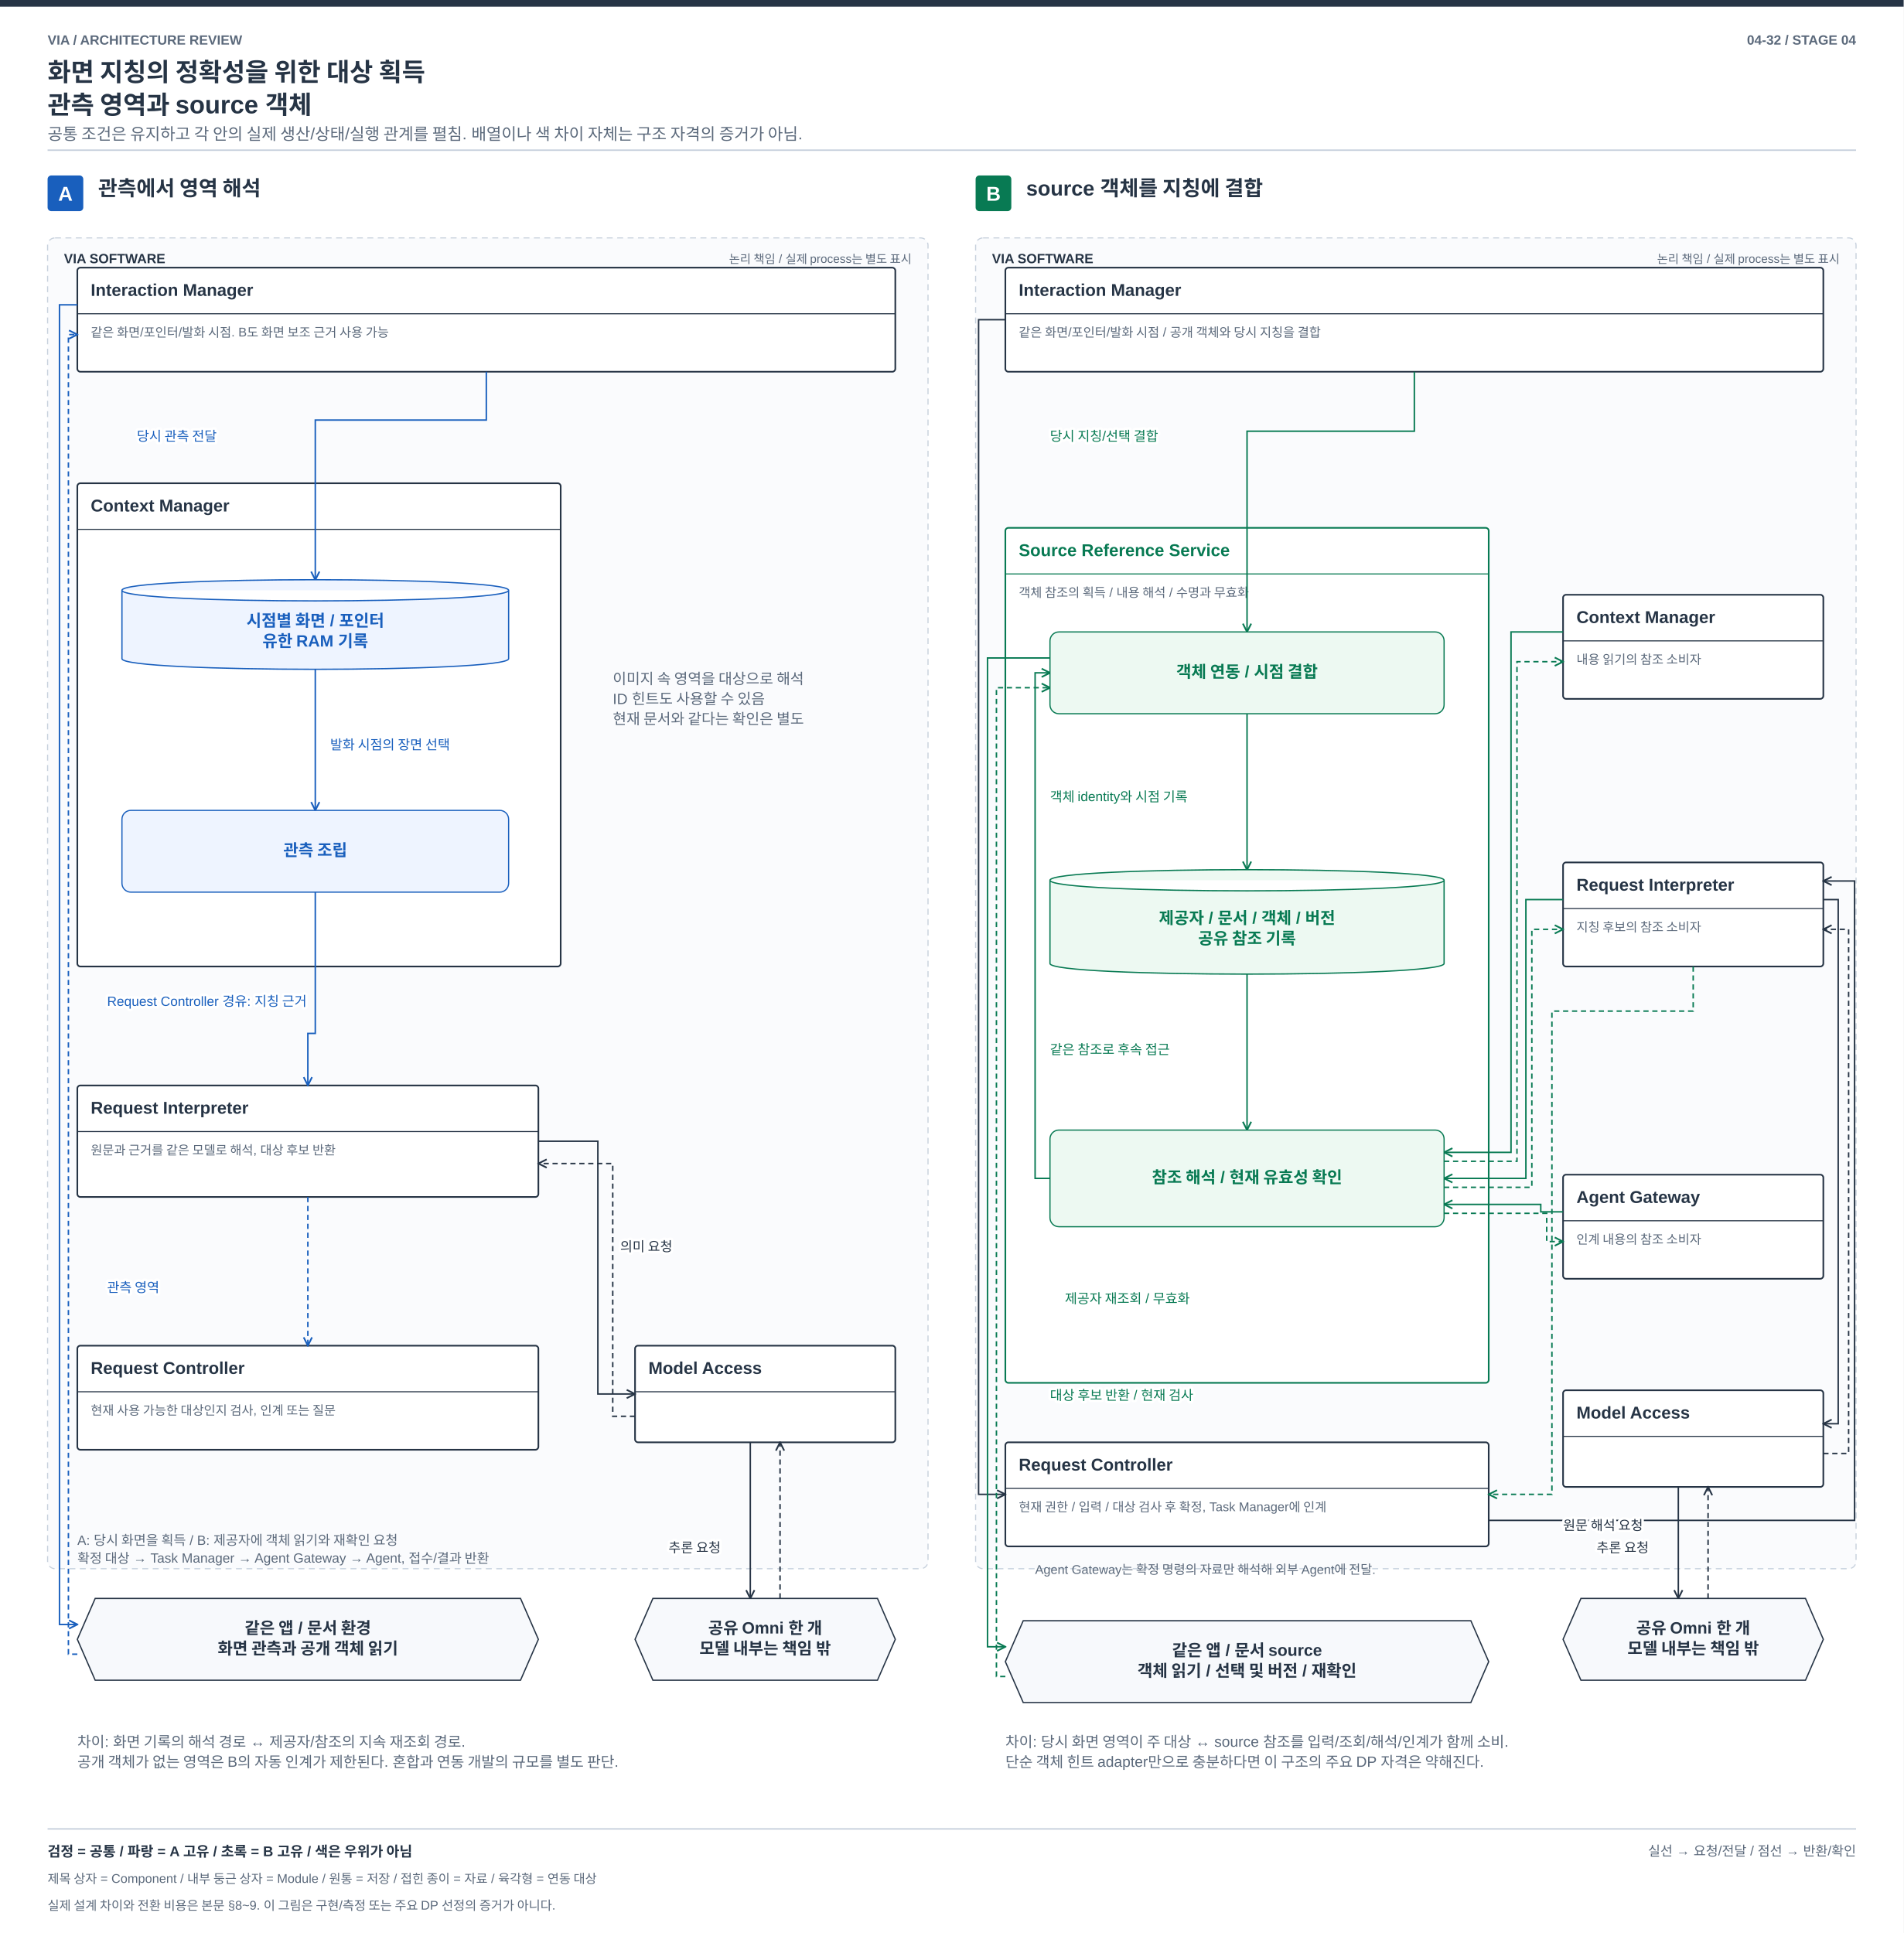
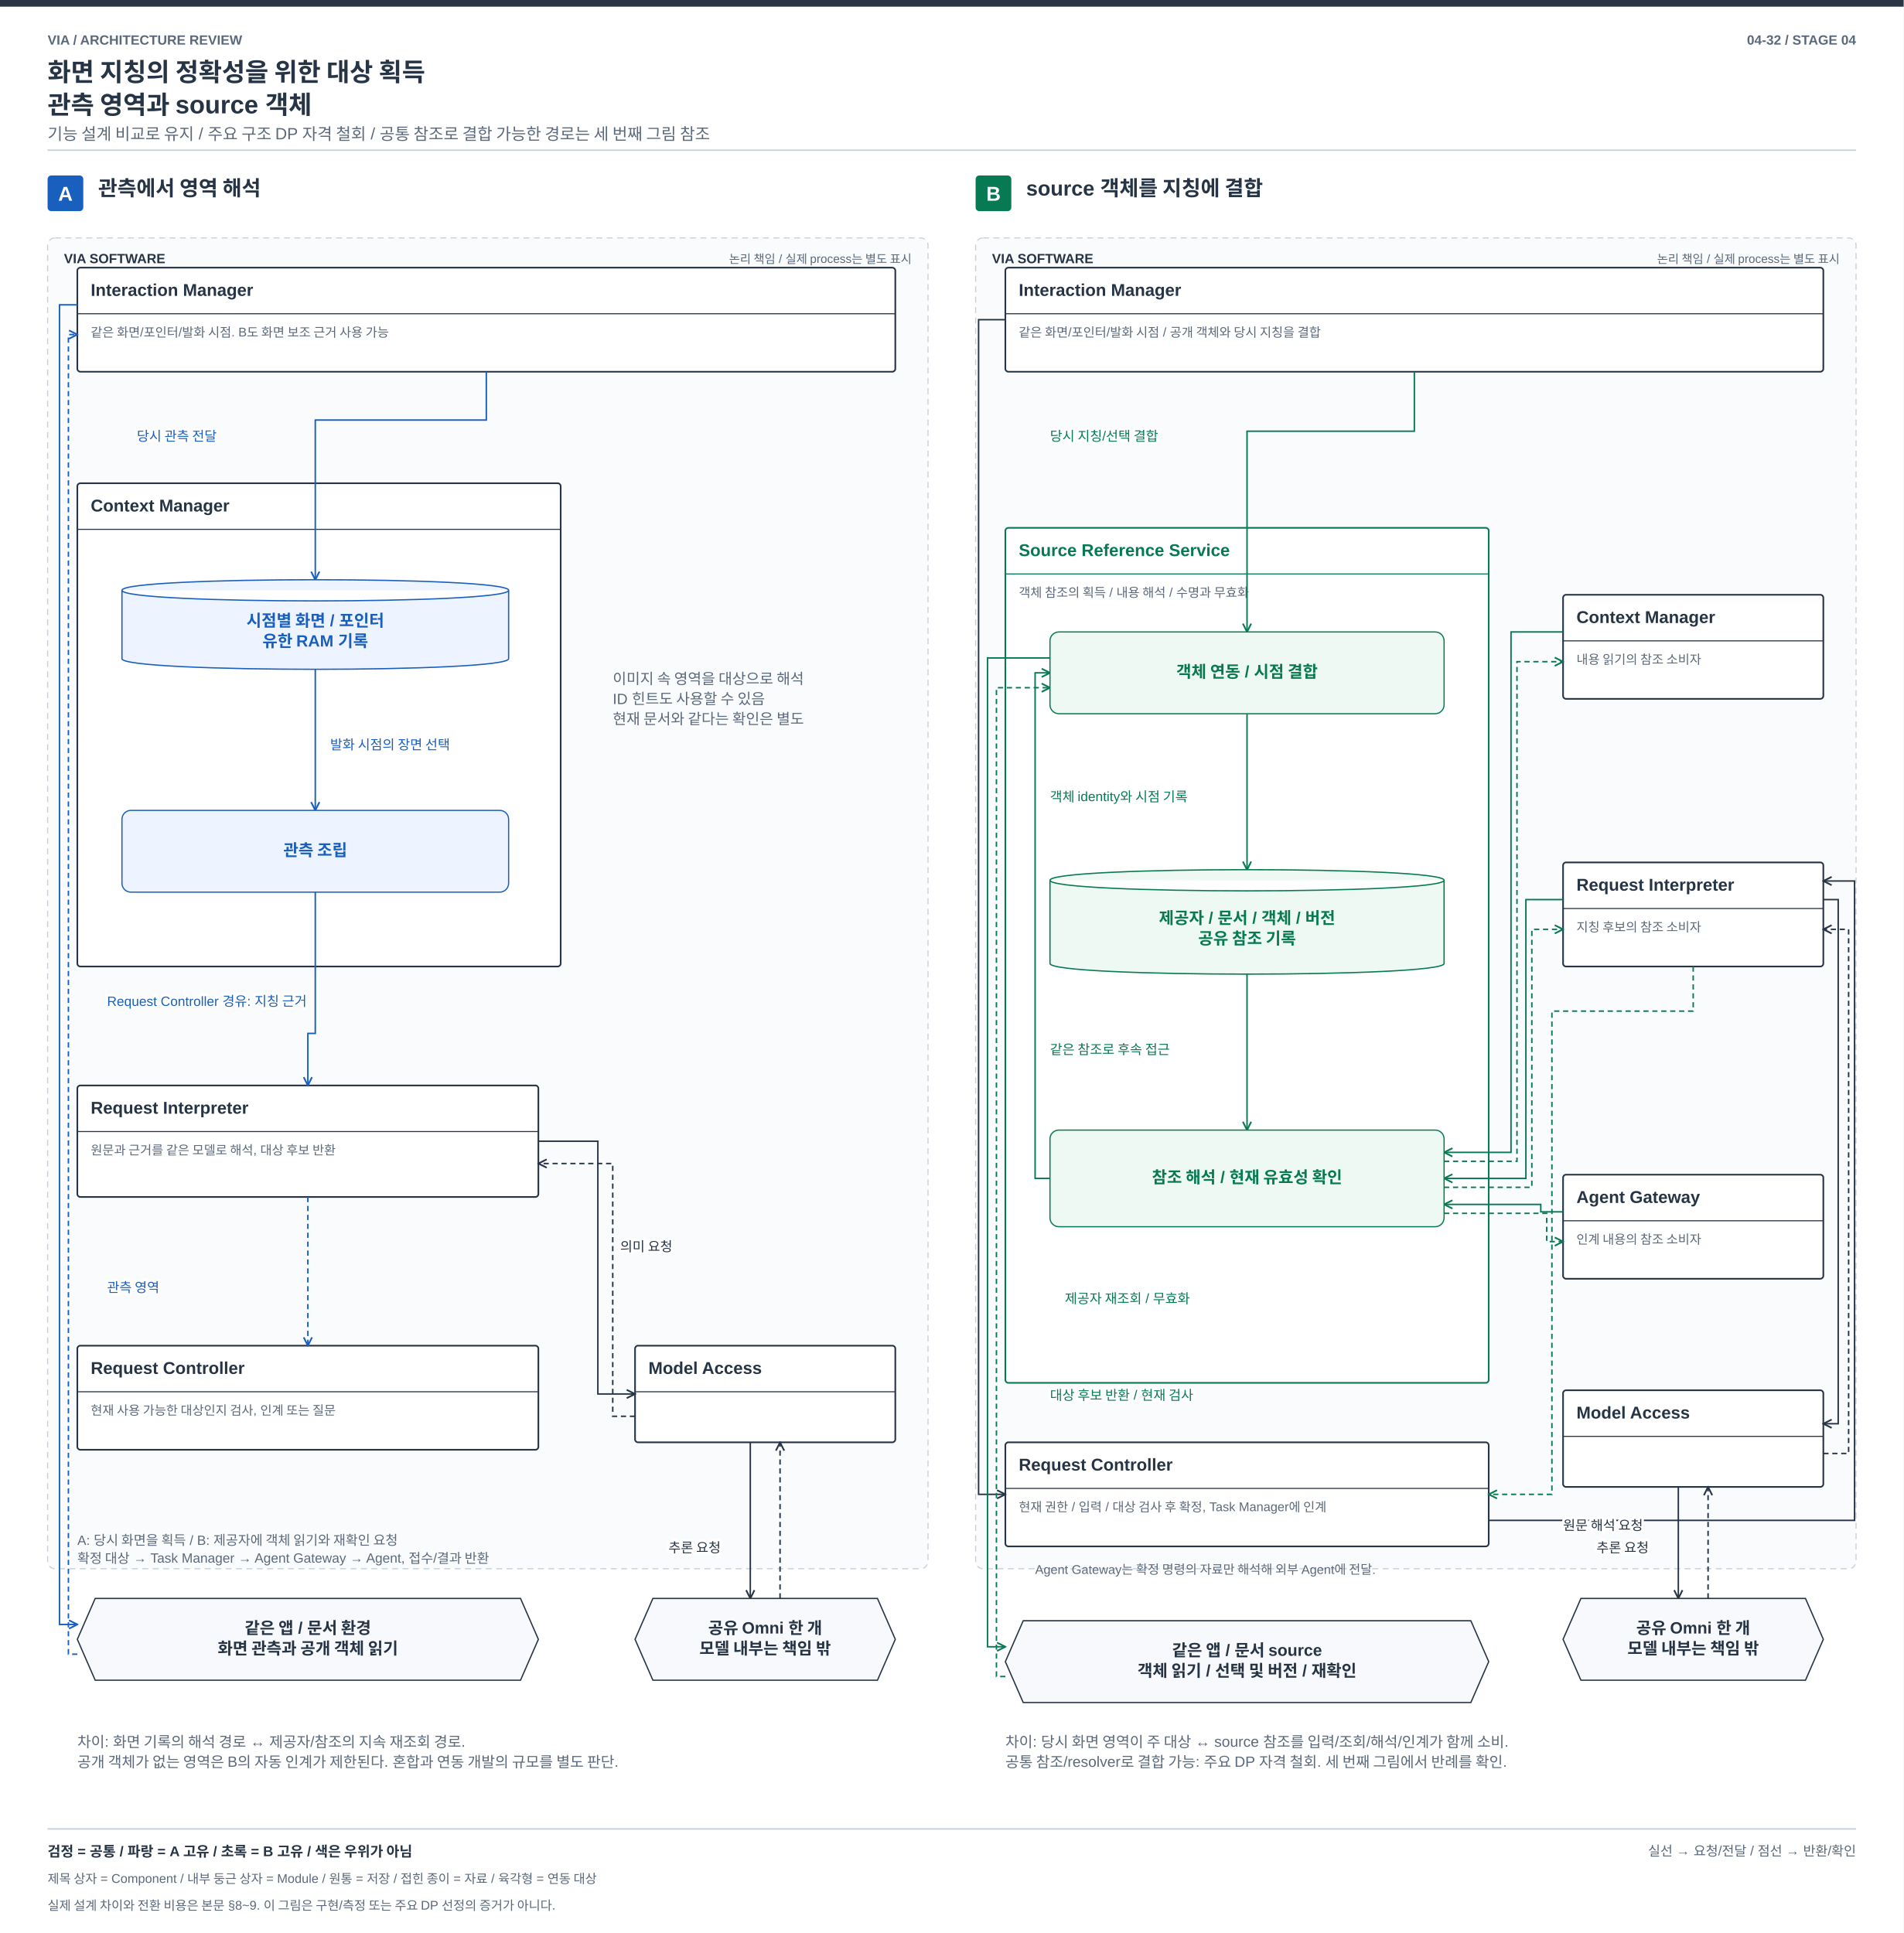
<svg xmlns="http://www.w3.org/2000/svg" width="2560" height="2600" viewBox="0 0 2560 2600" role="img" aria-labelledby="title">
  <defs>
    <marker id="a263445" viewBox="0 0 10 10" refX="9" refY="5" markerWidth="7" markerHeight="7" orient="auto-start-reverse">
      <path d="M1 1L9 5L1 9" fill="none" stroke="#263445" stroke-width="1.6" />
    </marker>
    <marker id="a195FBD" viewBox="0 0 10 10" refX="9" refY="5" markerWidth="7" markerHeight="7" orient="auto-start-reverse">
      <path d="M1 1L9 5L1 9" fill="none" stroke="#195FBD" stroke-width="1.6" />
    </marker>
    <marker id="a087A53" viewBox="0 0 10 10" refX="9" refY="5" markerWidth="7" markerHeight="7" orient="auto-start-reverse">
      <path d="M1 1L9 5L1 9" fill="none" stroke="#087A53" stroke-width="1.6" />
    </marker>
  </defs>
  <rect width="2560" height="2600" fill="white" />
  <g font-family="Arial, Apple SD Gothic Neo, Malgun Gothic, sans-serif">
    <rect id="e1" x="0" y="0" width="2560" height="9" rx="0" fill="#263445" stroke="none" stroke-width="1.5" />
    <rect id="e7" x="64" y="236" width="48" height="48" rx="5" fill="#195FBD" stroke="none" stroke-width="1.5" />
    <rect id="Avia" x="64" y="320" width="1184" height="1790" rx="10" fill="#FAFBFD" stroke="#C7D1DD" stroke-width="1.5" stroke-dasharray="8 6" />
    <rect id="e41" x="1312" y="236" width="48" height="48" rx="5" fill="#087A53" stroke="none" stroke-width="1.5" />
    <rect id="Bvia" x="1312" y="320" width="1184" height="1790" rx="10" fill="#FAFBFD" stroke="#C7D1DD" stroke-width="1.5" stroke-dasharray="8 6" />
    <g id="Ainput" data-component="true">
      <rect x="104" y="360" width="1100" height="140" rx="4" fill="white" stroke="#263445" stroke-width="2.2" />
      <path d="M104 422H1204" stroke="#263445" stroke-width="1.4" />
      <text x="122" y="398.0" text-anchor="start" font-size="23" font-weight="700" fill="#263445">Interaction Manager</text>
      <text x="122" y="453.0" text-anchor="start" font-size="17" font-weight="400" fill="#5B697B">같은 화면/포인터/발화 시점. B도 화면 보조 근거 사용 가능</text>
    </g>
    <g id="Acm" data-component="true">
      <rect x="104" y="650" width="650" height="650" rx="4" fill="white" stroke="#263445" stroke-width="2.2" />
      <path d="M104 712H754" stroke="#263445" stroke-width="1.4" />
      <text x="122" y="688.0" text-anchor="start" font-size="23" font-weight="700" fill="#263445">Context Manager</text>
    </g>
    <g id="Ari" data-component="true">
      <rect x="104" y="1460" width="620" height="150" rx="4" fill="white" stroke="#263445" stroke-width="2.2" />
      <path d="M104 1522H724" stroke="#263445" stroke-width="1.4" />
      <text x="122" y="1498.0" text-anchor="start" font-size="23" font-weight="700" fill="#263445">Request Interpreter</text>
      <text x="122" y="1553.0" text-anchor="start" font-size="17" font-weight="400" fill="#5B697B">원문과 근거를 같은 모델로 해석, 대상 후보 반환</text>
    </g>
    <g id="Ama" data-component="true">
      <rect x="854" y="1810" width="350" height="130" rx="4" fill="white" stroke="#263445" stroke-width="2.2" />
      <path d="M854 1872H1204" stroke="#263445" stroke-width="1.4" />
      <text x="872" y="1848.0" text-anchor="start" font-size="23" font-weight="700" fill="#263445">Model Access</text>
    </g>
    <g id="Arc" data-component="true">
      <rect x="104" y="1810" width="620" height="140" rx="4" fill="white" stroke="#263445" stroke-width="2.2" />
      <path d="M104 1872H724" stroke="#263445" stroke-width="1.4" />
      <text x="122" y="1848.0" text-anchor="start" font-size="23" font-weight="700" fill="#263445">Request Controller</text>
      <text x="122" y="1903.0" text-anchor="start" font-size="17" font-weight="400" fill="#5B697B">현재 사용 가능한 대상인지 검사, 인계 또는 질문</text>
    </g>
    <g id="Binput" data-component="true">
      <rect x="1352" y="360" width="1100" height="140" rx="4" fill="white" stroke="#263445" stroke-width="2.2" />
      <path d="M1352 422H2452" stroke="#263445" stroke-width="1.4" />
      <text x="1370" y="398.0" text-anchor="start" font-size="23" font-weight="700" fill="#263445">Interaction Manager</text>
      <text x="1370" y="453.0" text-anchor="start" font-size="17" font-weight="400" fill="#5B697B">같은 화면/포인터/발화 시점 / 공개 객체와 당시 지칭을 결합</text>
    </g>
    <g id="Bservice" data-component="true">
      <rect x="1352" y="710" width="650" height="1150" rx="4" fill="white" stroke="#087A53" stroke-width="2.2" />
      <path d="M1352 772H2002" stroke="#087A53" stroke-width="1.4" />
      <text x="1370" y="748.0" text-anchor="start" font-size="23" font-weight="700" fill="#087A53">Source Reference Service</text>
      <text x="1370" y="803.0" text-anchor="start" font-size="17" font-weight="400" fill="#5B697B">객체 참조의 획득 / 내용 해석 / 수명과 무효화</text>
    </g>
    <g id="Bcm" data-component="true">
      <rect x="2102" y="800" width="350" height="140" rx="4" fill="white" stroke="#263445" stroke-width="2.2" />
      <path d="M2102 862H2452" stroke="#263445" stroke-width="1.4" />
      <text x="2120" y="838.0" text-anchor="start" font-size="23" font-weight="700" fill="#263445">Context Manager</text>
      <text x="2120" y="893.0" text-anchor="start" font-size="17" font-weight="400" fill="#5B697B">내용 읽기의 참조 소비자</text>
    </g>
    <g id="Bri" data-component="true">
      <rect x="2102" y="1160" width="350" height="140" rx="4" fill="white" stroke="#263445" stroke-width="2.2" />
      <path d="M2102 1222H2452" stroke="#263445" stroke-width="1.4" />
      <text x="2120" y="1198.0" text-anchor="start" font-size="23" font-weight="700" fill="#263445">Request Interpreter</text>
      <text x="2120" y="1253.0" text-anchor="start" font-size="17" font-weight="400" fill="#5B697B">지칭 후보의 참조 소비자</text>
    </g>
    <g id="Bgateway" data-component="true">
      <rect x="2102" y="1580" width="350" height="140" rx="4" fill="white" stroke="#263445" stroke-width="2.2" />
      <path d="M2102 1642H2452" stroke="#263445" stroke-width="1.4" />
      <text x="2120" y="1618.0" text-anchor="start" font-size="23" font-weight="700" fill="#263445">Agent Gateway</text>
      <text x="2120" y="1673.0" text-anchor="start" font-size="17" font-weight="400" fill="#5B697B">인계 내용의 참조 소비자</text>
    </g>
    <g id="Brc" data-component="true">
      <rect x="1352" y="1940" width="650" height="140" rx="4" fill="white" stroke="#263445" stroke-width="2.2" />
      <path d="M1352 2002H2002" stroke="#263445" stroke-width="1.4" />
      <text x="1370" y="1978.0" text-anchor="start" font-size="23" font-weight="700" fill="#263445">Request Controller</text>
      <text x="1370" y="2033.0" text-anchor="start" font-size="17" font-weight="400" fill="#5B697B">현재 권한 / 입력 / 대상 검사 후 확정, Task Manager에 인계</text>
    </g>
    <g id="Bma" data-component="true">
      <rect x="2102" y="1870" width="350" height="130" rx="4" fill="white" stroke="#263445" stroke-width="2.2" />
      <path d="M2102 1932H2452" stroke="#263445" stroke-width="1.4" />
      <text x="2120" y="1908.0" text-anchor="start" font-size="23" font-weight="700" fill="#263445">Model Access</text>
    </g>
    <polyline id="e6" points="64,202 2496,202" fill="none" stroke="#C7D1DD" stroke-width="2" />
    <polyline id="e17" points="654.0,500 654,565 424,565 424.0,780" fill="none" stroke="#195FBD" stroke-width="2" marker-end="url(#a195FBD)" />
    <polyline id="e19" points="424.0,900 424.0,1090" fill="none" stroke="#195FBD" stroke-width="2" marker-end="url(#a195FBD)" />
    <polyline id="e23" points="424.0,1200 424.0,1390 414,1390 414.0,1460" fill="none" stroke="#195FBD" stroke-width="2" marker-end="url(#a195FBD)" />
    <polyline id="e27" points="1009.0,1940 1009.0,2150" fill="none" stroke="#263445" stroke-width="2" marker-end="url(#a263445)" />
    <polyline id="e29" points="1049.0,2150 1049.0,1940" fill="none" stroke="#263445" stroke-width="2" stroke-dasharray="7 5" marker-end="url(#a263445)" />
    <polyline id="e30" points="724,1535.0 804,1535 804,1875 854,1875.0" fill="none" stroke="#263445" stroke-width="2" marker-end="url(#a263445)" />
    <polyline id="e32" points="854,1905.0 824,1905 824,1565 724,1565.0" fill="none" stroke="#263445" stroke-width="2" stroke-dasharray="7 5" marker-end="url(#a263445)" />
    <polyline id="e34" points="414.0,1610 414.0,1810" fill="none" stroke="#195FBD" stroke-width="2" stroke-dasharray="7 5" marker-end="url(#a195FBD)" />
    <polyline id="e37" points="104,410.0 80,410.0 80,2185 104,2185.0" fill="none" stroke="#195FBD" stroke-width="2" marker-end="url(#a195FBD)" />
    <polyline id="e38" points="104,2225.0 92,2225 92,450.0 104,450.0" fill="none" stroke="#195FBD" stroke-width="2" stroke-dasharray="7 5" marker-end="url(#a195FBD)" />
    <polyline id="e58" points="2257.0,2000 2257.0,2150" fill="none" stroke="#263445" stroke-width="2" marker-end="url(#a263445)" />
    <polyline id="e60" points="2297.0,2150 2297.0,2000" fill="none" stroke="#263445" stroke-width="2" stroke-dasharray="7 5" marker-end="url(#a263445)" />
    <polyline id="e61" points="1902.0,500 1902,580 1677,580 1677.0,850" fill="none" stroke="#087A53" stroke-width="2" marker-end="url(#a087A53)" />
    <polyline id="e63" points="1677.0,960 1677.0,1170" fill="none" stroke="#087A53" stroke-width="2" marker-end="url(#a087A53)" />
    <polyline id="e65" points="1677.0,1310 1677.0,1520" fill="none" stroke="#087A53" stroke-width="2" marker-end="url(#a087A53)" />
    <polyline id="e67" points="1412,1585.0 1392,1585 1392,905 1412,905.0" fill="none" stroke="#087A53" stroke-width="2" marker-end="url(#a087A53)" />
    <polyline id="e69" points="2102,850.0 2032,850.0 2032,1550 1942,1550.0" fill="none" stroke="#087A53" stroke-width="2" marker-end="url(#a087A53)" />
    <polyline id="e70" points="1942,1562.0 2040,1562 2040,890.0 2102,890.0" fill="none" stroke="#087A53" stroke-width="2" stroke-dasharray="7 5" marker-end="url(#a087A53)" />
    <polyline id="e71" points="2102,1210.0 2052,1210.0 2052,1585 1942,1585.0" fill="none" stroke="#087A53" stroke-width="2" marker-end="url(#a087A53)" />
    <polyline id="e72" points="1942,1597.0 2060,1597 2060,1250.0 2102,1250.0" fill="none" stroke="#087A53" stroke-width="2" stroke-dasharray="7 5" marker-end="url(#a087A53)" />
    <polyline id="e73" points="2102,1630.0 2072,1630.0 2072,1620 1942,1620.0" fill="none" stroke="#087A53" stroke-width="2" marker-end="url(#a087A53)" />
    <polyline id="e74" points="1942,1632.0 2080,1632 2080,1670.0 2102,1670.0" fill="none" stroke="#087A53" stroke-width="2" stroke-dasharray="7 5" marker-end="url(#a087A53)" />
    <polyline id="e75" points="2277.0,1300 2277,1360 2087,1360 2087,2010 2002,2010.0" fill="none" stroke="#087A53" stroke-width="2" stroke-dasharray="7 5" marker-end="url(#a087A53)" />
    <polyline id="e77" points="1352,430.0 1316,430 1316,2010 1352,2010.0" fill="none" stroke="#263445" stroke-width="2" marker-end="url(#a263445)" />
    <polyline id="e78" points="2002,2045.0 2494,2045 2494,1185 2452,1185.0" fill="none" stroke="#263445" stroke-width="2" marker-end="url(#a263445)" />
    <polyline id="e80" points="2452,1210.0 2472,1210.0 2472,1915.0 2452,1915.0" fill="none" stroke="#263445" stroke-width="2" marker-end="url(#a263445)" />
    <polyline id="e81" points="2452,1955.0 2486,1955.0 2486,1250.0 2452,1250.0" fill="none" stroke="#263445" stroke-width="2" stroke-dasharray="7 5" marker-end="url(#a263445)" />
    <polyline id="e83" points="1412,885.0 1328,885 1328,2215 1352,2215.0" fill="none" stroke="#087A53" stroke-width="2" marker-end="url(#a087A53)" />
    <polyline id="e84" points="1352,2255.0 1340,2255 1340,925 1412,925.0" fill="none" stroke="#087A53" stroke-width="2" stroke-dasharray="7 5" marker-end="url(#a087A53)" />
    <polyline id="e87" points="64,2460 2496,2460" fill="none" stroke="#C7D1DD" stroke-width="2" />
    <g id="Abuffer" data-node="true" data-x="164" data-y="780" data-w="520" data-h="120">
      <path d="M164 794C164 775 684 775 684 794V886C684 905 164 905 164 886Z M164 794C164 813 684 813 684 794" fill="#EEF4FF" stroke="#195FBD" stroke-width="1.7" />
      <text x="424.0" y="842.5" text-anchor="middle" font-size="22" font-weight="700" fill="#195FBD">시점별 화면 / 포인터</text>
      <text x="424.0" y="870.0" text-anchor="middle" font-size="22" font-weight="700" fill="#195FBD">유한 RAM 기록</text>
    </g>
    <g id="Aalign" data-node="true" data-x="164" data-y="1090" data-w="520" data-h="110">
      <rect x="164" y="1090" width="520" height="110" rx="12" fill="#EEF4FF" stroke="#195FBD" stroke-width="1.6" />
      <text x="424.0" y="1151.25" text-anchor="middle" font-size="22" font-weight="700" fill="#195FBD">관측 조립</text>
    </g>
    <g id="Aomni" data-node="true" data-x="854" data-y="2150" data-w="350" data-h="110">
      <path d="M878 2150H1180L1204 2205.0L1180 2260H878L854 2205.0Z" fill="#F7F9FC" stroke="#263445" stroke-width="1.7" />
      <text x="1029.0" y="2197.5" text-anchor="middle" font-size="22" font-weight="700" fill="#263445">공유 Omni 한 개</text>
      <text x="1029.0" y="2225.0" text-anchor="middle" font-size="22" font-weight="700" fill="#263445">모델 내부는 책임 밖</text>
    </g>
    <g id="Asource" data-node="true" data-x="104" data-y="2150" data-w="620" data-h="110">
      <path d="M128 2150H700L724 2205.0L700 2260H128L104 2205.0Z" fill="#F7F9FC" stroke="#263445" stroke-width="1.7" />
      <text x="414.0" y="2197.5" text-anchor="middle" font-size="22" font-weight="700" fill="#263445">같은 앱 / 문서 환경</text>
      <text x="414.0" y="2225.0" text-anchor="middle" font-size="22" font-weight="700" fill="#263445">화면 관측과 공개 객체 읽기</text>
    </g>
    <g id="Bprovider" data-node="true" data-x="1412" data-y="850" data-w="530" data-h="110">
      <rect x="1412" y="850" width="530" height="110" rx="12" fill="#EDF9F2" stroke="#087A53" stroke-width="1.6" />
      <text x="1677.0" y="911.25" text-anchor="middle" font-size="22" font-weight="700" fill="#087A53">객체 연동 / 시점 결합</text>
    </g>
    <g id="Brefs" data-node="true" data-x="1412" data-y="1170" data-w="530" data-h="140">
      <path d="M1412 1184C1412 1165 1942 1165 1942 1184V1296C1942 1315 1412 1315 1412 1296Z M1412 1184C1412 1203 1942 1203 1942 1184" fill="#EDF9F2" stroke="#087A53" stroke-width="1.7" />
      <text x="1677.0" y="1242.5" text-anchor="middle" font-size="22" font-weight="700" fill="#087A53">제공자 / 문서 / 객체 / 버전</text>
      <text x="1677.0" y="1270.0" text-anchor="middle" font-size="22" font-weight="700" fill="#087A53">공유 참조 기록</text>
    </g>
    <g id="Bresolver" data-node="true" data-x="1412" data-y="1520" data-w="530" data-h="130">
      <rect x="1412" y="1520" width="530" height="130" rx="12" fill="#EDF9F2" stroke="#087A53" stroke-width="1.6" />
      <text x="1677.0" y="1591.25" text-anchor="middle" font-size="22" font-weight="700" fill="#087A53">참조 해석 / 현재 유효성 확인</text>
    </g>
    <g id="Bomni" data-node="true" data-x="2102" data-y="2150" data-w="350" data-h="110">
      <path d="M2126 2150H2428L2452 2205.0L2428 2260H2126L2102 2205.0Z" fill="#F7F9FC" stroke="#263445" stroke-width="1.7" />
      <text x="2277.0" y="2197.5" text-anchor="middle" font-size="22" font-weight="700" fill="#263445">공유 Omni 한 개</text>
      <text x="2277.0" y="2225.0" text-anchor="middle" font-size="22" font-weight="700" fill="#263445">모델 내부는 책임 밖</text>
    </g>
    <g id="Bsource" data-node="true" data-x="1352" data-y="2180" data-w="650" data-h="110">
      <path d="M1376 2180H1978L2002 2235.0L1978 2290H1376L1352 2235.0Z" fill="#F7F9FC" stroke="#263445" stroke-width="1.7" />
      <text x="1677.0" y="2227.5" text-anchor="middle" font-size="22" font-weight="700" fill="#263445">같은 앱 / 문서 source</text>
      <text x="1677.0" y="2255.0" text-anchor="middle" font-size="22" font-weight="700" fill="#263445">객체 읽기 / 선택 및 버전 / 재확인</text>
    </g>
    <g id="e2">
      <text x="64" y="60.0" text-anchor="start" font-size="18" font-weight="700" fill="#5B697B">VIA  /  ARCHITECTURE REVIEW</text>
    </g>
    <g id="e3">
      <text x="2496" y="60.0" text-anchor="end" font-size="18" font-weight="700" fill="#5B697B">04-32  /  STAGE 04</text>
    </g>
    <g id="e4">
      <text x="64" y="109" text-anchor="start" font-size="34" font-weight="700" fill="#263445">화면 지칭의 정확성을 위한 대상 획득</text>
      <text x="64" y="153" text-anchor="start" font-size="34" font-weight="700" fill="#263445">관측 영역과 source 객체</text>
    </g>
    <g id="e5">
-       <text x="64" y="188.0" text-anchor="start" font-size="22" font-weight="400" fill="#5B697B">공통 조건은 유지하고 각 안의 실제 생산/상태/실행 관계를 펼침. 배열이나 색 차이 자체는 구조 자격의 증거가 아님.</text>
+       <text x="64" y="188.0" text-anchor="start" font-size="22" font-weight="400" fill="#5B697B">기능 설계 비교로 유지 / 주요 구조 DP 자격 철회 / 공통 참조로 결합 가능한 경로는 세 번째 그림 참조</text>
    </g>
    <g id="e8">
      <text x="88" y="270.0" text-anchor="middle" font-size="27" font-weight="700" fill="white">A</text>
    </g>
    <g id="e9">
      <text x="132" y="263.0" text-anchor="start" font-size="28" font-weight="700" fill="#263445">관측에서 영역 해석</text>
    </g>
    <g id="e11">
      <text x="86" y="354.0" text-anchor="start" font-size="18" font-weight="700" fill="#263445">VIA SOFTWARE</text>
    </g>
    <g id="e12">
      <text x="1226" y="354.0" text-anchor="end" font-size="16" font-weight="400" fill="#5B697B">논리 책임 / 실제 process는 별도 표시</text>
    </g>
    <g id="e18" paint-order="stroke" stroke="white" stroke-width="7" stroke-linejoin="round">
      <text x="184" y="593.0" text-anchor="start" font-size="18" font-weight="400" fill="#195FBD">당시 관측 전달</text>
    </g>
    <g id="e20" paint-order="stroke" stroke="white" stroke-width="7" stroke-linejoin="round">
      <text x="444" y="1008.0" text-anchor="start" font-size="18" font-weight="400" fill="#195FBD">발화 시점의 장면 선택</text>
    </g>
    <g id="e21">
      <text x="824" y="920.0" text-anchor="start" font-size="20" font-weight="400" fill="#5B697B">이미지 속 영역을 대상으로 해석</text>
      <text x="824" y="947.0" text-anchor="start" font-size="20" font-weight="400" fill="#5B697B">ID 힌트도 사용할 수 있음</text>
      <text x="824" y="974.0" text-anchor="start" font-size="20" font-weight="400" fill="#5B697B">현재 문서와 같다는 확인은 별도</text>
    </g>
    <g id="e24" paint-order="stroke" stroke="white" stroke-width="7" stroke-linejoin="round">
      <text x="144" y="1353.0" text-anchor="start" font-size="18" font-weight="400" fill="#195FBD">Request Controller 경유: 지칭 근거</text>
    </g>
    <g id="e28" paint-order="stroke" stroke="white" stroke-width="7" stroke-linejoin="round">
      <text x="899" y="2088.0" text-anchor="start" font-size="18" font-weight="400" fill="#263445">추론 요청</text>
    </g>
    <g id="e31" paint-order="stroke" stroke="white" stroke-width="7" stroke-linejoin="round">
      <text x="834" y="1683.0" text-anchor="start" font-size="18" font-weight="400" fill="#263445">의미 요청</text>
    </g>
    <g id="e35" paint-order="stroke" stroke="white" stroke-width="7" stroke-linejoin="round">
      <text x="144" y="1738.0" text-anchor="start" font-size="18" font-weight="400" fill="#195FBD">관측 영역</text>
    </g>
    <g id="e39">
      <text x="104" y="2078.0" text-anchor="start" font-size="18" font-weight="400" fill="#5B697B">A: 당시 화면을 획득 / B: 제공자에 객체 읽기와 재확인 요청</text>
      <text x="104" y="2102.3" text-anchor="start" font-size="18" font-weight="400" fill="#5B697B">확정 대상 → Task Manager → Agent Gateway → Agent, 접수/결과 반환</text>
    </g>
    <g id="e40">
      <text x="104" y="2350.0" text-anchor="start" font-size="20" font-weight="400" fill="#5B697B">차이: 화면 기록의 해석 경로 ↔ 제공자/참조의 지속 재조회 경로.</text>
      <text x="104" y="2377.0" text-anchor="start" font-size="20" font-weight="400" fill="#5B697B">공개 객체가 없는 영역은 B의 자동 인계가 제한된다. 혼합과 연동 개발의 규모를 별도 판단.</text>
    </g>
    <g id="e42">
      <text x="1336" y="270.0" text-anchor="middle" font-size="27" font-weight="700" fill="white">B</text>
    </g>
    <g id="e43">
      <text x="1380" y="263.0" text-anchor="start" font-size="28" font-weight="700" fill="#263445">source 객체를 지칭에 결합</text>
    </g>
    <g id="e45">
      <text x="1334" y="354.0" text-anchor="start" font-size="18" font-weight="700" fill="#263445">VIA SOFTWARE</text>
    </g>
    <g id="e46">
      <text x="2474" y="354.0" text-anchor="end" font-size="16" font-weight="400" fill="#5B697B">논리 책임 / 실제 process는 별도 표시</text>
    </g>
    <g id="e59" paint-order="stroke" stroke="white" stroke-width="7" stroke-linejoin="round">
      <text x="2147" y="2088.0" text-anchor="start" font-size="18" font-weight="400" fill="#263445">추론 요청</text>
    </g>
    <g id="e62" paint-order="stroke" stroke="white" stroke-width="7" stroke-linejoin="round">
      <text x="1412" y="593.0" text-anchor="start" font-size="18" font-weight="400" fill="#087A53">당시 지칭/선택 결합</text>
    </g>
    <g id="e64" paint-order="stroke" stroke="white" stroke-width="7" stroke-linejoin="round">
      <text x="1412" y="1078.0" text-anchor="start" font-size="18" font-weight="400" fill="#087A53">객체 identity와 시점 기록</text>
    </g>
    <g id="e66" paint-order="stroke" stroke="white" stroke-width="7" stroke-linejoin="round">
      <text x="1412" y="1418.0" text-anchor="start" font-size="18" font-weight="400" fill="#087A53">같은 참조로 후속 접근</text>
    </g>
    <g id="e68" paint-order="stroke" stroke="white" stroke-width="7" stroke-linejoin="round">
      <text x="1432" y="1753.0" text-anchor="start" font-size="18" font-weight="400" fill="#087A53">제공자 재조회 / 무효화</text>
    </g>
    <g id="e76" paint-order="stroke" stroke="white" stroke-width="7" stroke-linejoin="round">
      <text x="1412" y="1883.0" text-anchor="start" font-size="18" font-weight="400" fill="#087A53">대상 후보 반환 / 현재 검사</text>
    </g>
    <g id="e79" paint-order="stroke" stroke="white" stroke-width="7" stroke-linejoin="round">
      <text x="2102" y="2058.0" text-anchor="start" font-size="18" font-weight="400" fill="#263445">원문 해석 요청</text>
    </g>
    <g id="e85">
      <text x="1392" y="2117.0" text-anchor="start" font-size="17" font-weight="400" fill="#5B697B">Agent Gateway는 확정 명령의 자료만 해석해 외부 Agent에 전달.</text>
    </g>
    <g id="e86">
      <text x="1352" y="2350.0" text-anchor="start" font-size="20" font-weight="400" fill="#5B697B">차이: 당시 화면 영역이 주 대상 ↔ source 참조를 입력/조회/해석/인계가 함께 소비.</text>
-       <text x="1352" y="2377.0" text-anchor="start" font-size="20" font-weight="400" fill="#5B697B">단순 객체 힌트 adapter만으로 충분하다면 이 구조의 주요 DP 자격은 약해진다.</text>
+       <text x="1352" y="2377.0" text-anchor="start" font-size="20" font-weight="400" fill="#5B697B">공통 참조/resolver로 결합 가능: 주요 DP 자격 철회. 세 번째 그림에서 반례를 확인.</text>
    </g>
    <g id="e88">
      <text x="64" y="2497.0" text-anchor="start" font-size="19" font-weight="700" fill="#263445">검정 = 공통 / 파랑 = A 고유 / 초록 = B 고유 / 색은 우위가 아님</text>
    </g>
    <g id="e89">
      <text x="2496" y="2496.0" text-anchor="end" font-size="18" font-weight="400" fill="#5B697B">실선 → 요청/전달 / 점선 → 반환/확인</text>
    </g>
    <g id="e90">
      <text x="64" y="2533.0" text-anchor="start" font-size="17" font-weight="400" fill="#5B697B">제목 상자 = Component / 내부 둥근 상자 = Module / 원통 = 저장 / 접힌 종이 = 자료 / 육각형 = 연동 대상</text>
    </g>
    <g id="e91">
      <text x="64" y="2569.0" text-anchor="start" font-size="17" font-weight="400" fill="#5B697B">실제 설계 차이와 전환 비용은 본문 §8~9. 이 그림은 구현/측정 또는 주요 DP 선정의 증거가 아니다.</text>
    </g>
  </g>
</svg>
